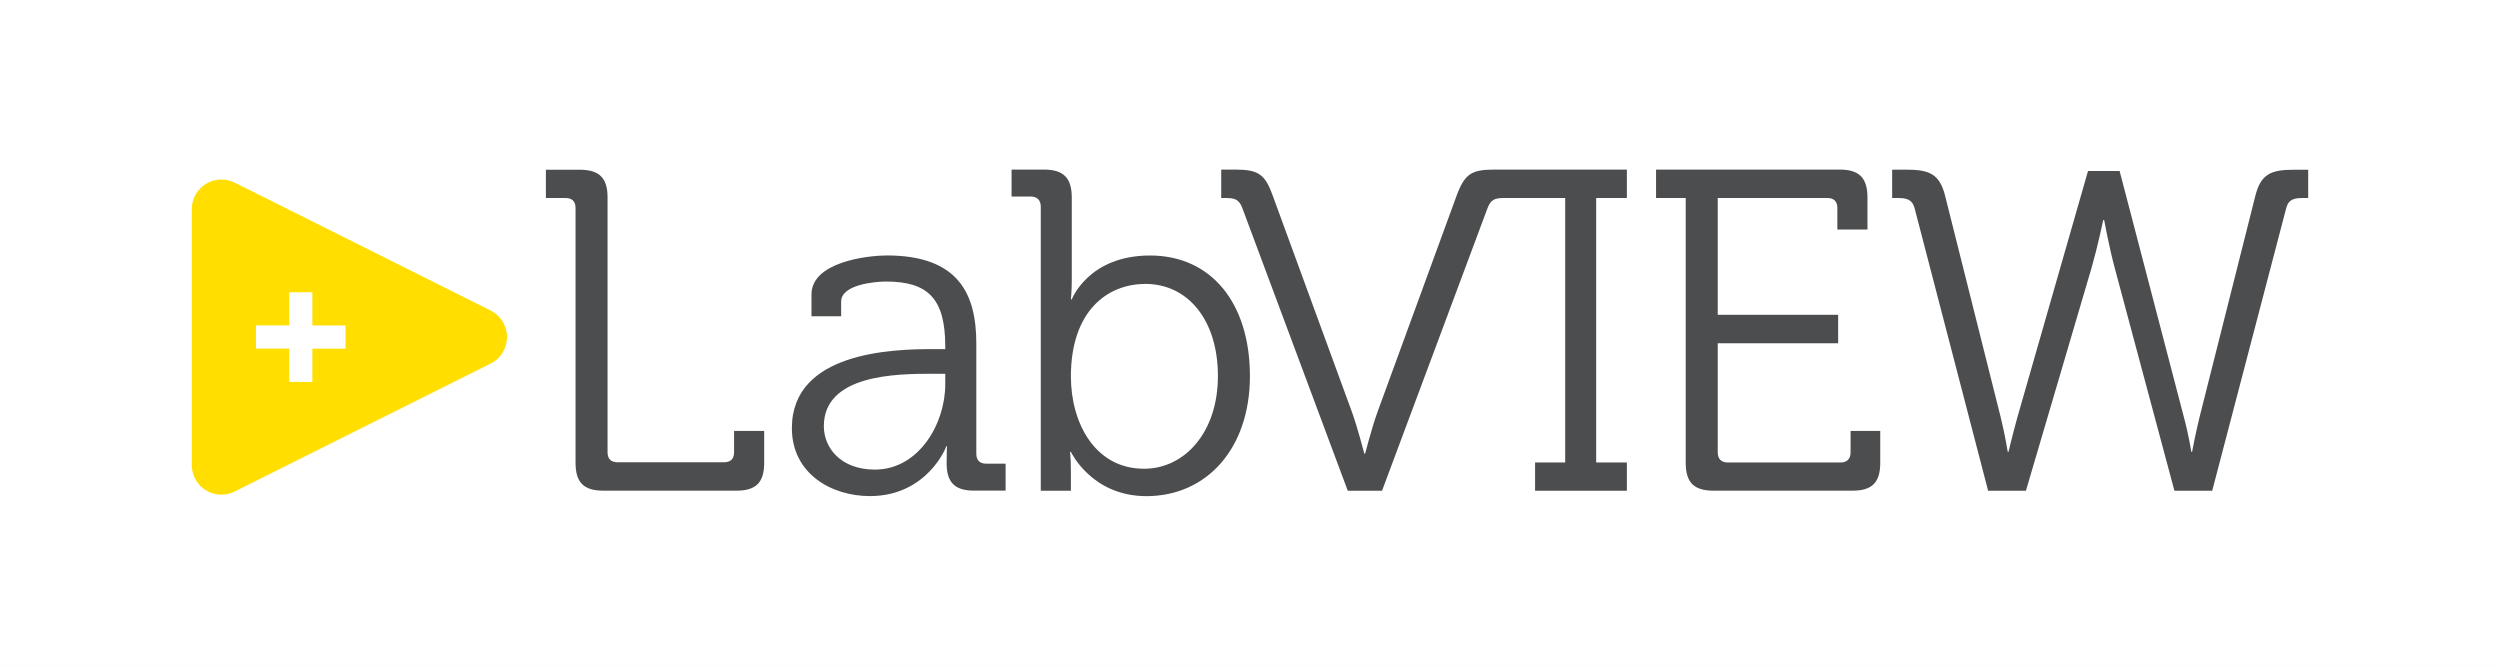
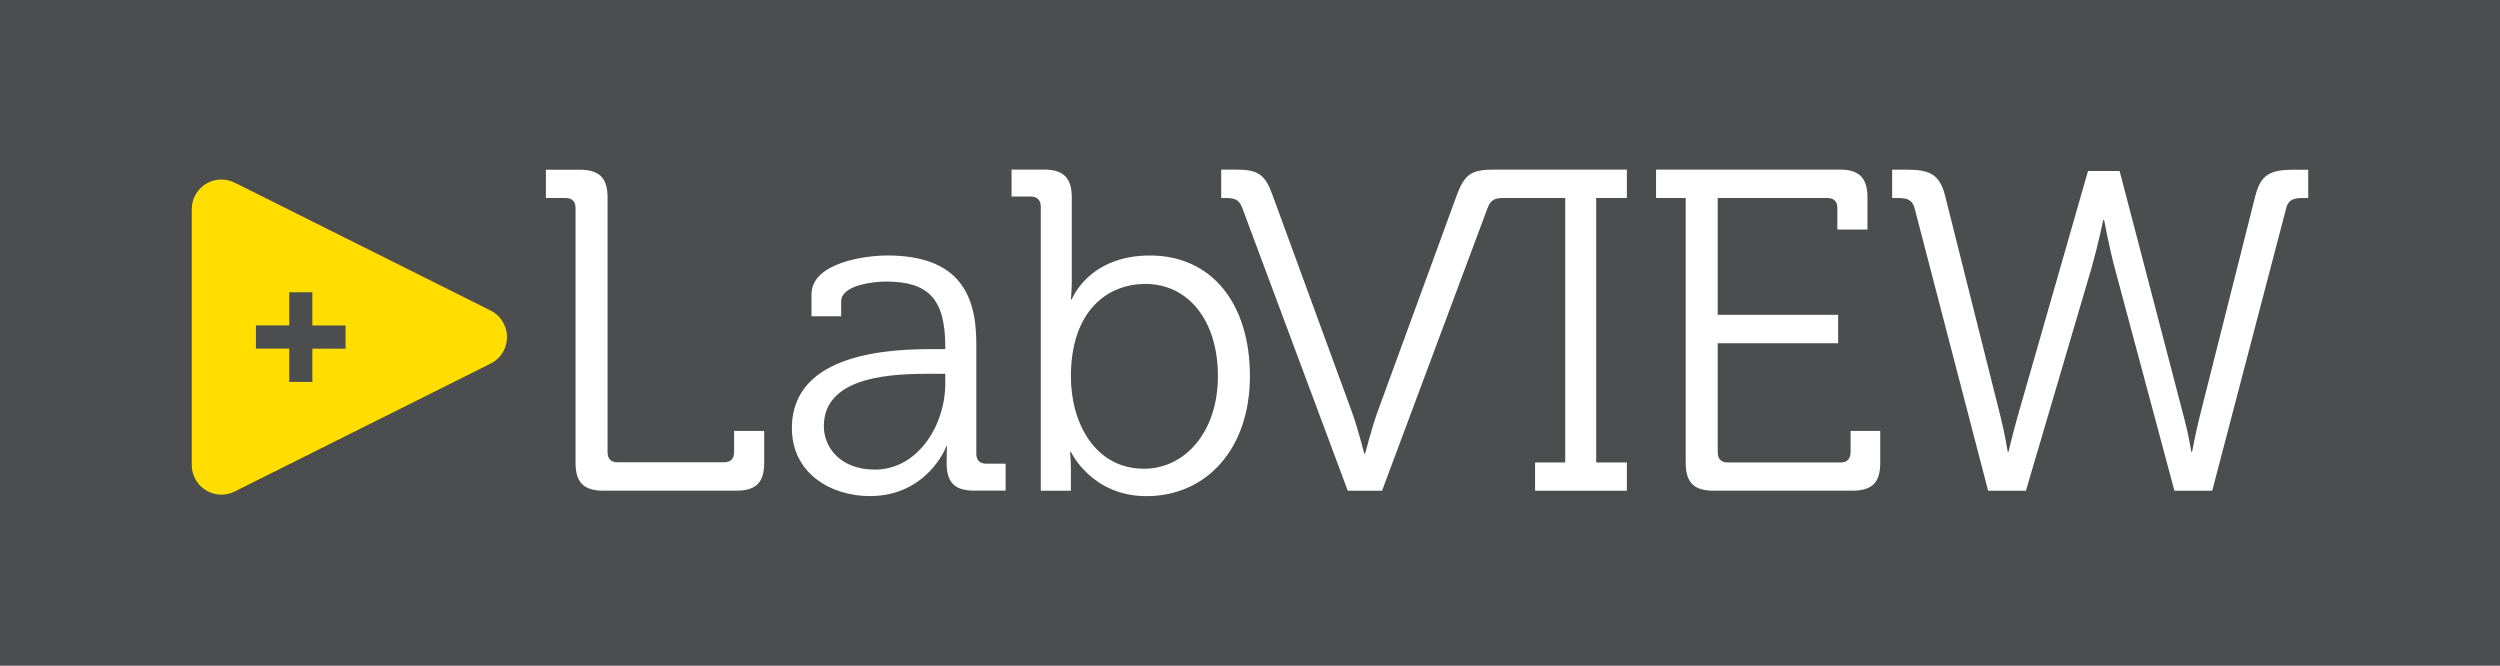
<svg xmlns="http://www.w3.org/2000/svg" viewBox="0 0 938.84 250">
-   <path d="M0 0h938.84v250H0z" style="fill:#fff" />
+   <path d="M0 0h938.84v250H0z" style="fill:#4c4d4f" />
  <path d="M189.22 121.6c-1.08-2.16-2.82-3.9-4.97-4.98L88.13 68.59a11 11 0 0 0-5.64-1.15 11.1 11.1 0 0 0-7.44 3.48c-1.88 2-3.03 4.69-3.03 7.63v96.08c0 6.14 4.97 11.12 11.1 11.13 1.74 0 3.45-.4 5-1.18l96.12-48.04c5.5-2.75 7.73-9.45 4.97-14.94Zm-59.45 9.33H117.3v12.51h-8.69v-12.52h-12.5v-8.71h12.5v-12.46h8.69v12.47h12.47v8.7Z" style="fill:#ffde00" />
-   <path d="M379.88 63.69v10.12h7.22c2.37 0 3.75 1.38 3.75 3.78v106.69h11.31v-7.53c.01-2.36-.09-4.71-.3-7.06h.3s7.75 16.63 28.35 16.63c22.61 0 38.88-17.81 38.88-45.09S455 95.95 431.86 95.95s-29.37 16.49-29.37 16.49h-.33s.33-3.12.33-7.06V74.19c0-7.36-3.09-10.51-10.45-10.51h-12.16Zm78.73 0v10.67h1.74c3.25 0 4.96.5 6.18 3.75l39.6 106.17h12.88l39.63-106.17c1.21-3.25 2.9-3.75 6.15-3.75h23v99.3h-11.31v10.62h34.47v-10.62h-11.53v-99.3h11.53V63.69h-49.77c-8.55 0-11.14 1.54-14.23 9.95l-29.67 81.13c-2.21 6.15-4.63 15.61-4.63 15.61h-.3s-2.43-9.46-4.63-15.61l-29.7-81.13c-2.9-8.22-5.49-9.95-14.06-9.95h-5.32Zm163.3 0v10.67h11.14v99.46c0 7.39 3.09 10.45 10.48 10.45h52.12c7.39 0 10.45-3.06 10.45-10.45v-12h-11.14v8c0 2.59-1.38 3.86-3.78 3.86h-42.33c-2.4 0-3.78-1.27-3.78-3.86V128.9h45.22v-10.67h-45.22V74.36h41.14c2.4 0 3.78 1.19 3.78 3.75v8.08h11.31v-12c0-7.39-3.09-10.51-10.45-10.51h-68.94ZM205 63.74v10.62h7.39c2.37 0 3.75 1.19 3.75 3.75v95.71c0 7.39 3.09 10.45 10.48 10.45h49.91c7.36 0 10.45-3.06 10.45-10.45v-12h-11.31v8c0 2.59-1.38 3.78-3.78 3.78h-39.98c-2.37 0-3.75-1.19-3.75-3.75V74.16c0-7.36-3.09-10.42-10.48-10.42zm505.57 0v10.62h2.1c3.25 0 5.43.5 6.31 3.75l27.63 106.17h14.2l24.74-84.02c2.21-7.72 4.3-17.65 4.3-17.65h.33s1.85 10.09 3.92 17.81l22.47 83.86h14.2l27.8-106.17c.85-3.25 2.92-3.75 6.34-3.75h1.9V63.74h-5.32c-8.58 0-12.49 1.52-14.56 9.93l-20.96 83.14c-1.52 6.18-2.76 12.88-2.76 12.88h-.28s-1.08-6.7-2.76-12.88l-24.18-92.6h-11.86l-26.56 92.6c-1.71 6.18-3.31 12.88-3.31 12.88h-.28s-1.08-6.7-2.62-12.88l-20.87-83.17c-2.07-8.38-6.04-9.93-14.61-9.93h-5.32v.03Zm-377.7 32.21c-7.56 0-28.13 2.59-28.13 14.61v8.22h11.14v-5.52c0-6.34 12.52-7.53 16.82-7.53 15.77 0 22.28 6.34 22.28 24.35v1.02h-4.77c-14.95 0-52.83 1.05-52.83 29.67 0 17.15 14.89 25.53 29.29 25.53 21.62 0 28.84-18.7 28.68-18.7h.28s-.14 2.59-.14 6.34c0 7.06 2.92 10.31 10.29 10.31h11.86v-10.12h-7.22c-2.4 0-3.78-1.21-3.78-3.78v-41.31c0-18.53-6.51-33.12-33.75-33.12Zm97.26 10.67c15.94 0 27.24 13.51 27.24 34.61s-12.46 34.8-27.74 34.8c-18.5 0-27.47-17.32-27.47-34.63 0-24.51 13.57-34.77 27.96-34.77Zm-80.14 33.75h4.99v3.94c0 14.89-9.98 32.04-26.44 32.04-12.85 0-19.16-8.22-19.16-16.27 0-19.39 27.08-19.72 40.62-19.72Z" style="fill:#4c4d4f" />
+   <path d="M379.88 63.69v10.12h7.22c2.37 0 3.75 1.38 3.75 3.78v106.69h11.31v-7.53c.01-2.36-.09-4.71-.3-7.06h.3s7.75 16.63 28.35 16.63c22.61 0 38.88-17.81 38.88-45.09S455 95.95 431.86 95.95s-29.37 16.49-29.37 16.49h-.33s.33-3.12.33-7.06V74.19c0-7.36-3.09-10.51-10.45-10.51h-12.16Zm78.73 0v10.67h1.74c3.25 0 4.96.5 6.18 3.75l39.6 106.17h12.88l39.63-106.17c1.21-3.25 2.9-3.75 6.15-3.75h23v99.3h-11.31v10.62h34.47v-10.62h-11.53v-99.3h11.53V63.69h-49.77c-8.55 0-11.14 1.54-14.23 9.95l-29.67 81.13c-2.21 6.15-4.63 15.61-4.63 15.61h-.3s-2.43-9.46-4.63-15.61l-29.7-81.13c-2.9-8.22-5.49-9.95-14.06-9.95h-5.32Zm163.3 0v10.67h11.14v99.46c0 7.39 3.09 10.45 10.48 10.45h52.12c7.39 0 10.45-3.06 10.45-10.45v-12h-11.14v8c0 2.59-1.38 3.86-3.78 3.86h-42.33c-2.4 0-3.78-1.27-3.78-3.86V128.9h45.22v-10.67h-45.22V74.36h41.14c2.4 0 3.78 1.19 3.78 3.75v8.08h11.31v-12c0-7.39-3.09-10.51-10.45-10.51h-68.94ZM205 63.74v10.62h7.39c2.37 0 3.75 1.19 3.75 3.75v95.71c0 7.39 3.09 10.45 10.48 10.45h49.91c7.36 0 10.45-3.06 10.45-10.45v-12h-11.31v8c0 2.59-1.38 3.78-3.78 3.78h-39.98c-2.37 0-3.75-1.19-3.75-3.75V74.16c0-7.36-3.09-10.42-10.48-10.42zm505.57 0v10.62h2.1c3.25 0 5.43.5 6.31 3.75l27.63 106.17h14.2l24.74-84.02c2.21-7.72 4.3-17.65 4.3-17.65h.33s1.85 10.09 3.92 17.81l22.47 83.86h14.2l27.8-106.17c.85-3.25 2.92-3.75 6.34-3.75h1.9V63.74h-5.32c-8.58 0-12.49 1.52-14.56 9.93l-20.96 83.14c-1.52 6.18-2.76 12.88-2.76 12.88h-.28s-1.08-6.7-2.76-12.88l-24.18-92.6h-11.86l-26.56 92.6c-1.71 6.18-3.31 12.88-3.31 12.88h-.28s-1.08-6.7-2.62-12.88l-20.87-83.17c-2.07-8.38-6.04-9.93-14.61-9.93h-5.32v.03Zm-377.7 32.21c-7.56 0-28.13 2.59-28.13 14.61v8.22h11.14v-5.52c0-6.34 12.52-7.53 16.82-7.53 15.77 0 22.28 6.34 22.28 24.35v1.02h-4.77c-14.95 0-52.83 1.05-52.83 29.67 0 17.15 14.89 25.53 29.29 25.53 21.62 0 28.84-18.7 28.68-18.7h.28s-.14 2.59-.14 6.34c0 7.06 2.92 10.31 10.29 10.31h11.86v-10.12h-7.22c-2.4 0-3.78-1.21-3.78-3.78v-41.31c0-18.53-6.51-33.12-33.75-33.12Zm97.26 10.67c15.94 0 27.24 13.51 27.24 34.61s-12.46 34.8-27.74 34.8c-18.5 0-27.47-17.32-27.47-34.63 0-24.51 13.57-34.77 27.96-34.77Zm-80.14 33.75h4.99v3.94c0 14.89-9.98 32.04-26.44 32.04-12.85 0-19.16-8.22-19.16-16.27 0-19.39 27.08-19.72 40.62-19.72Z" style="fill:#fff" />
</svg>
